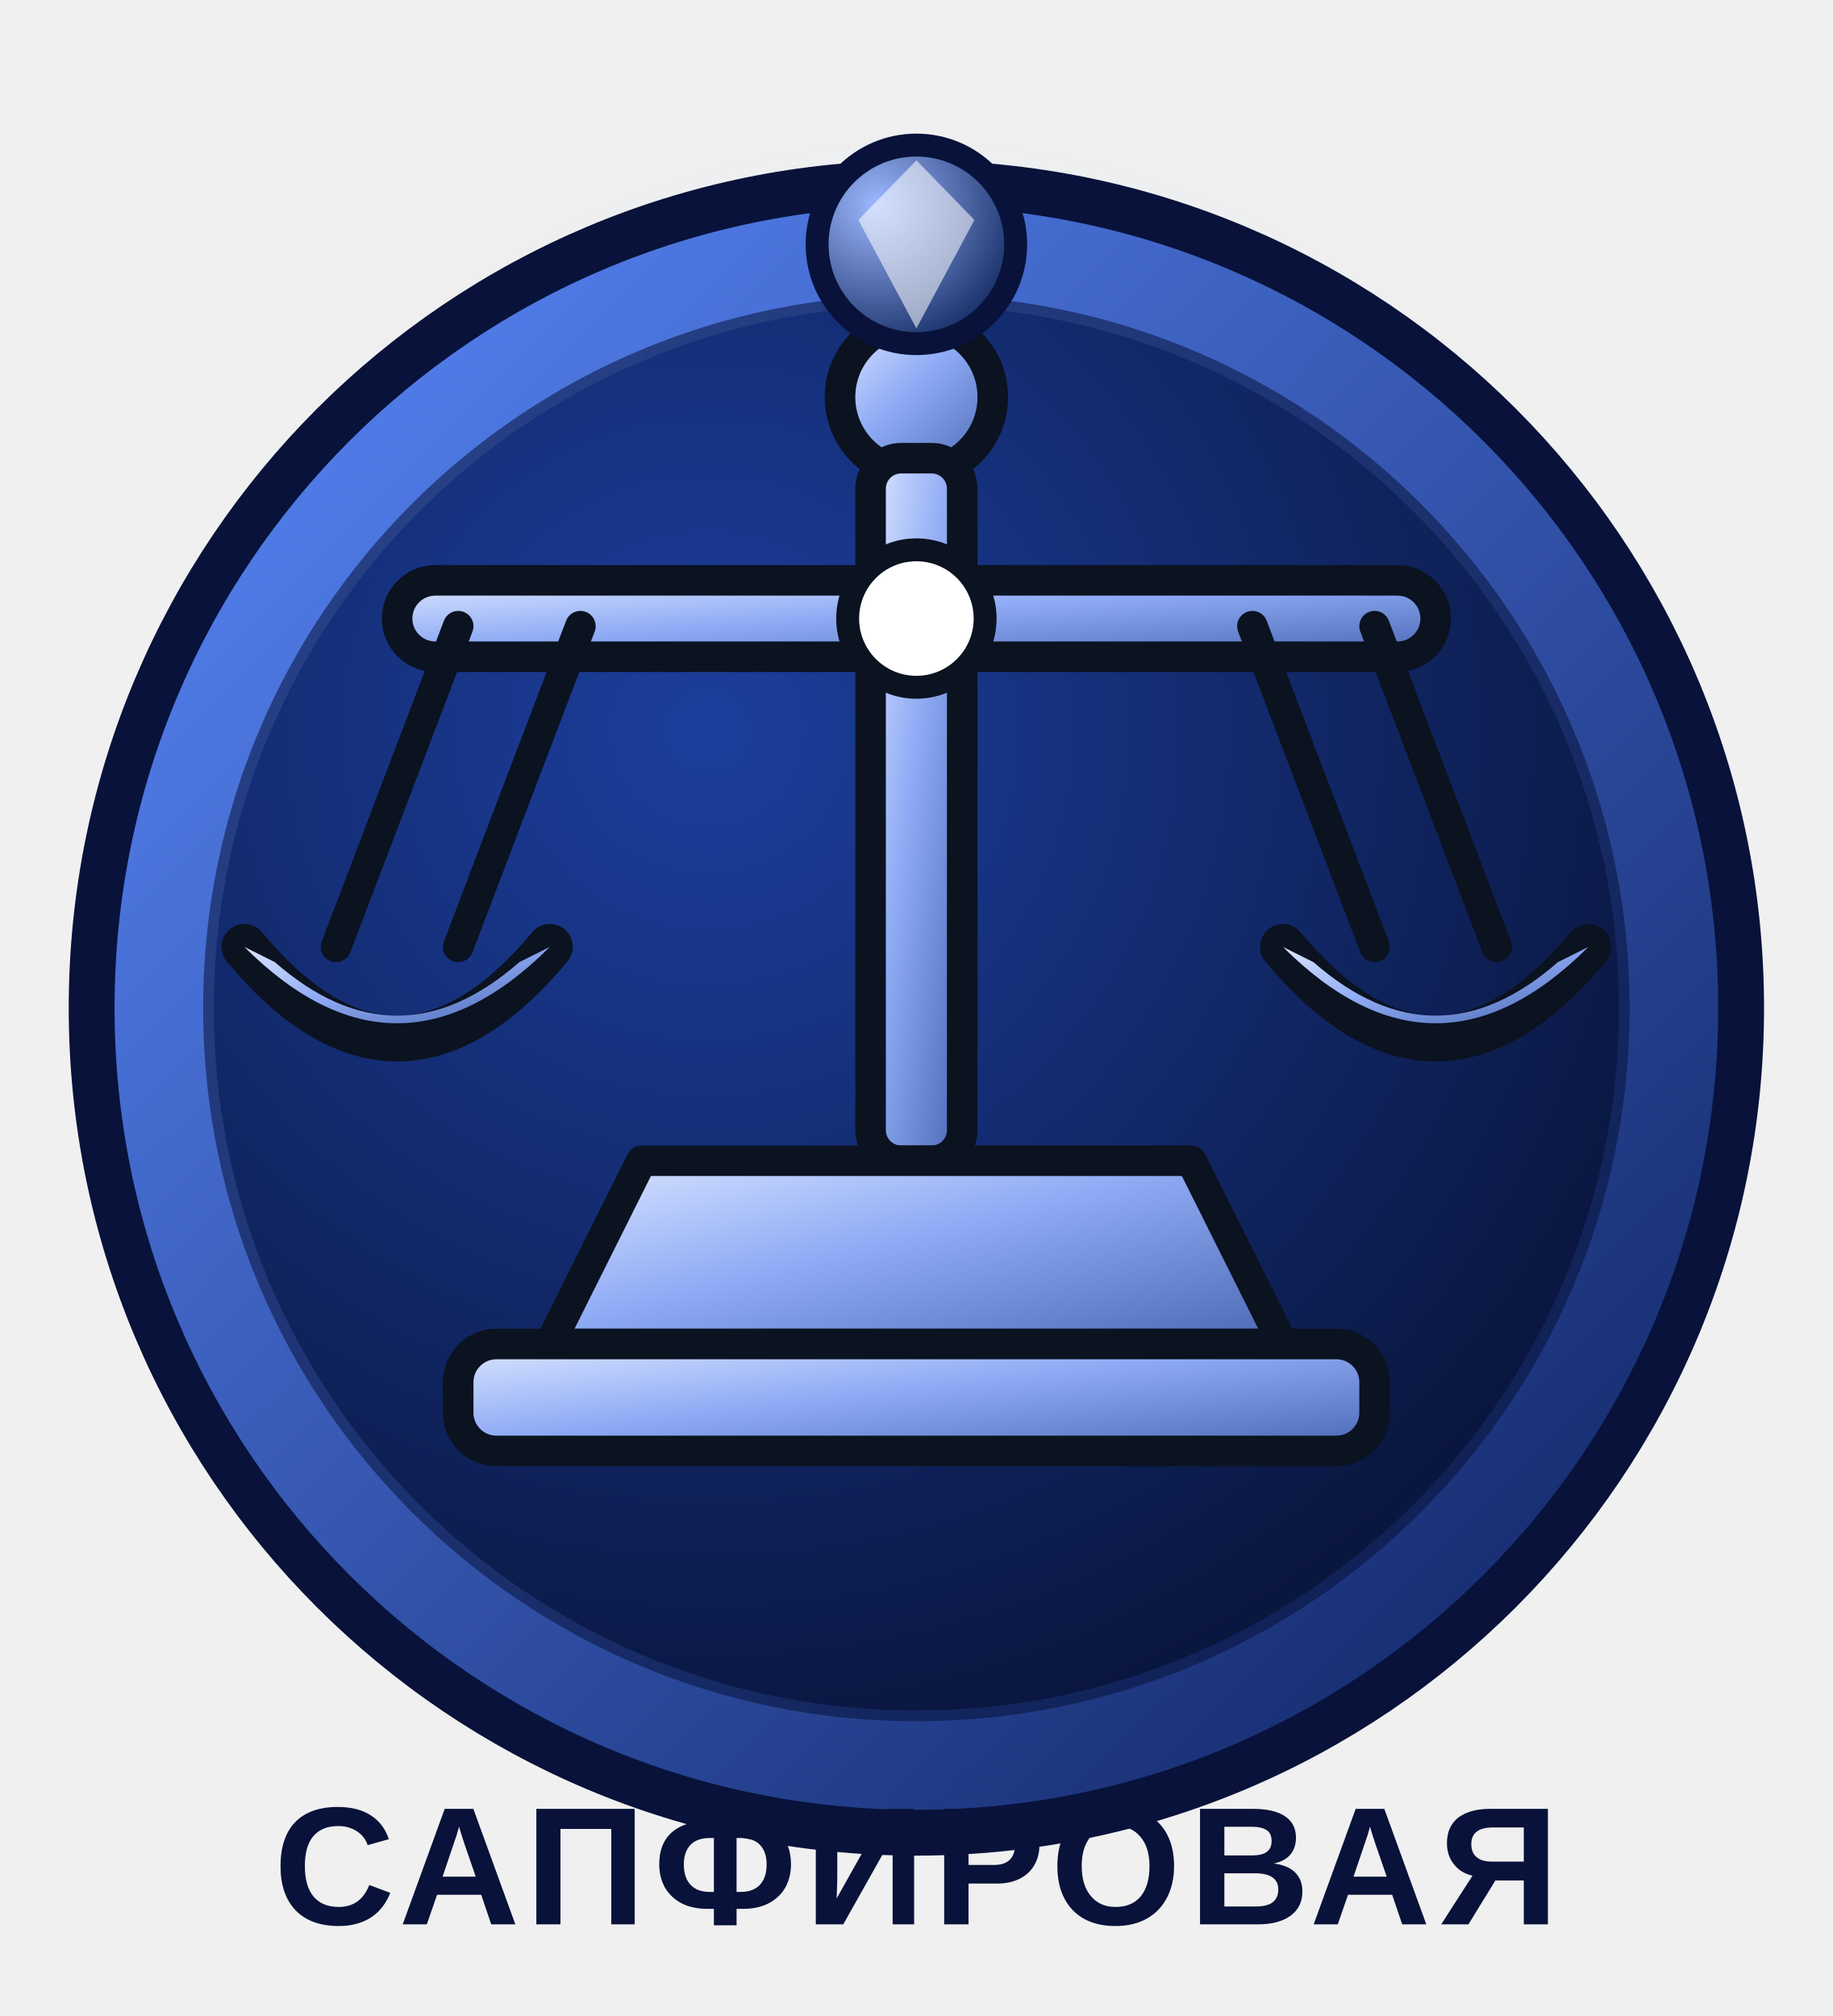
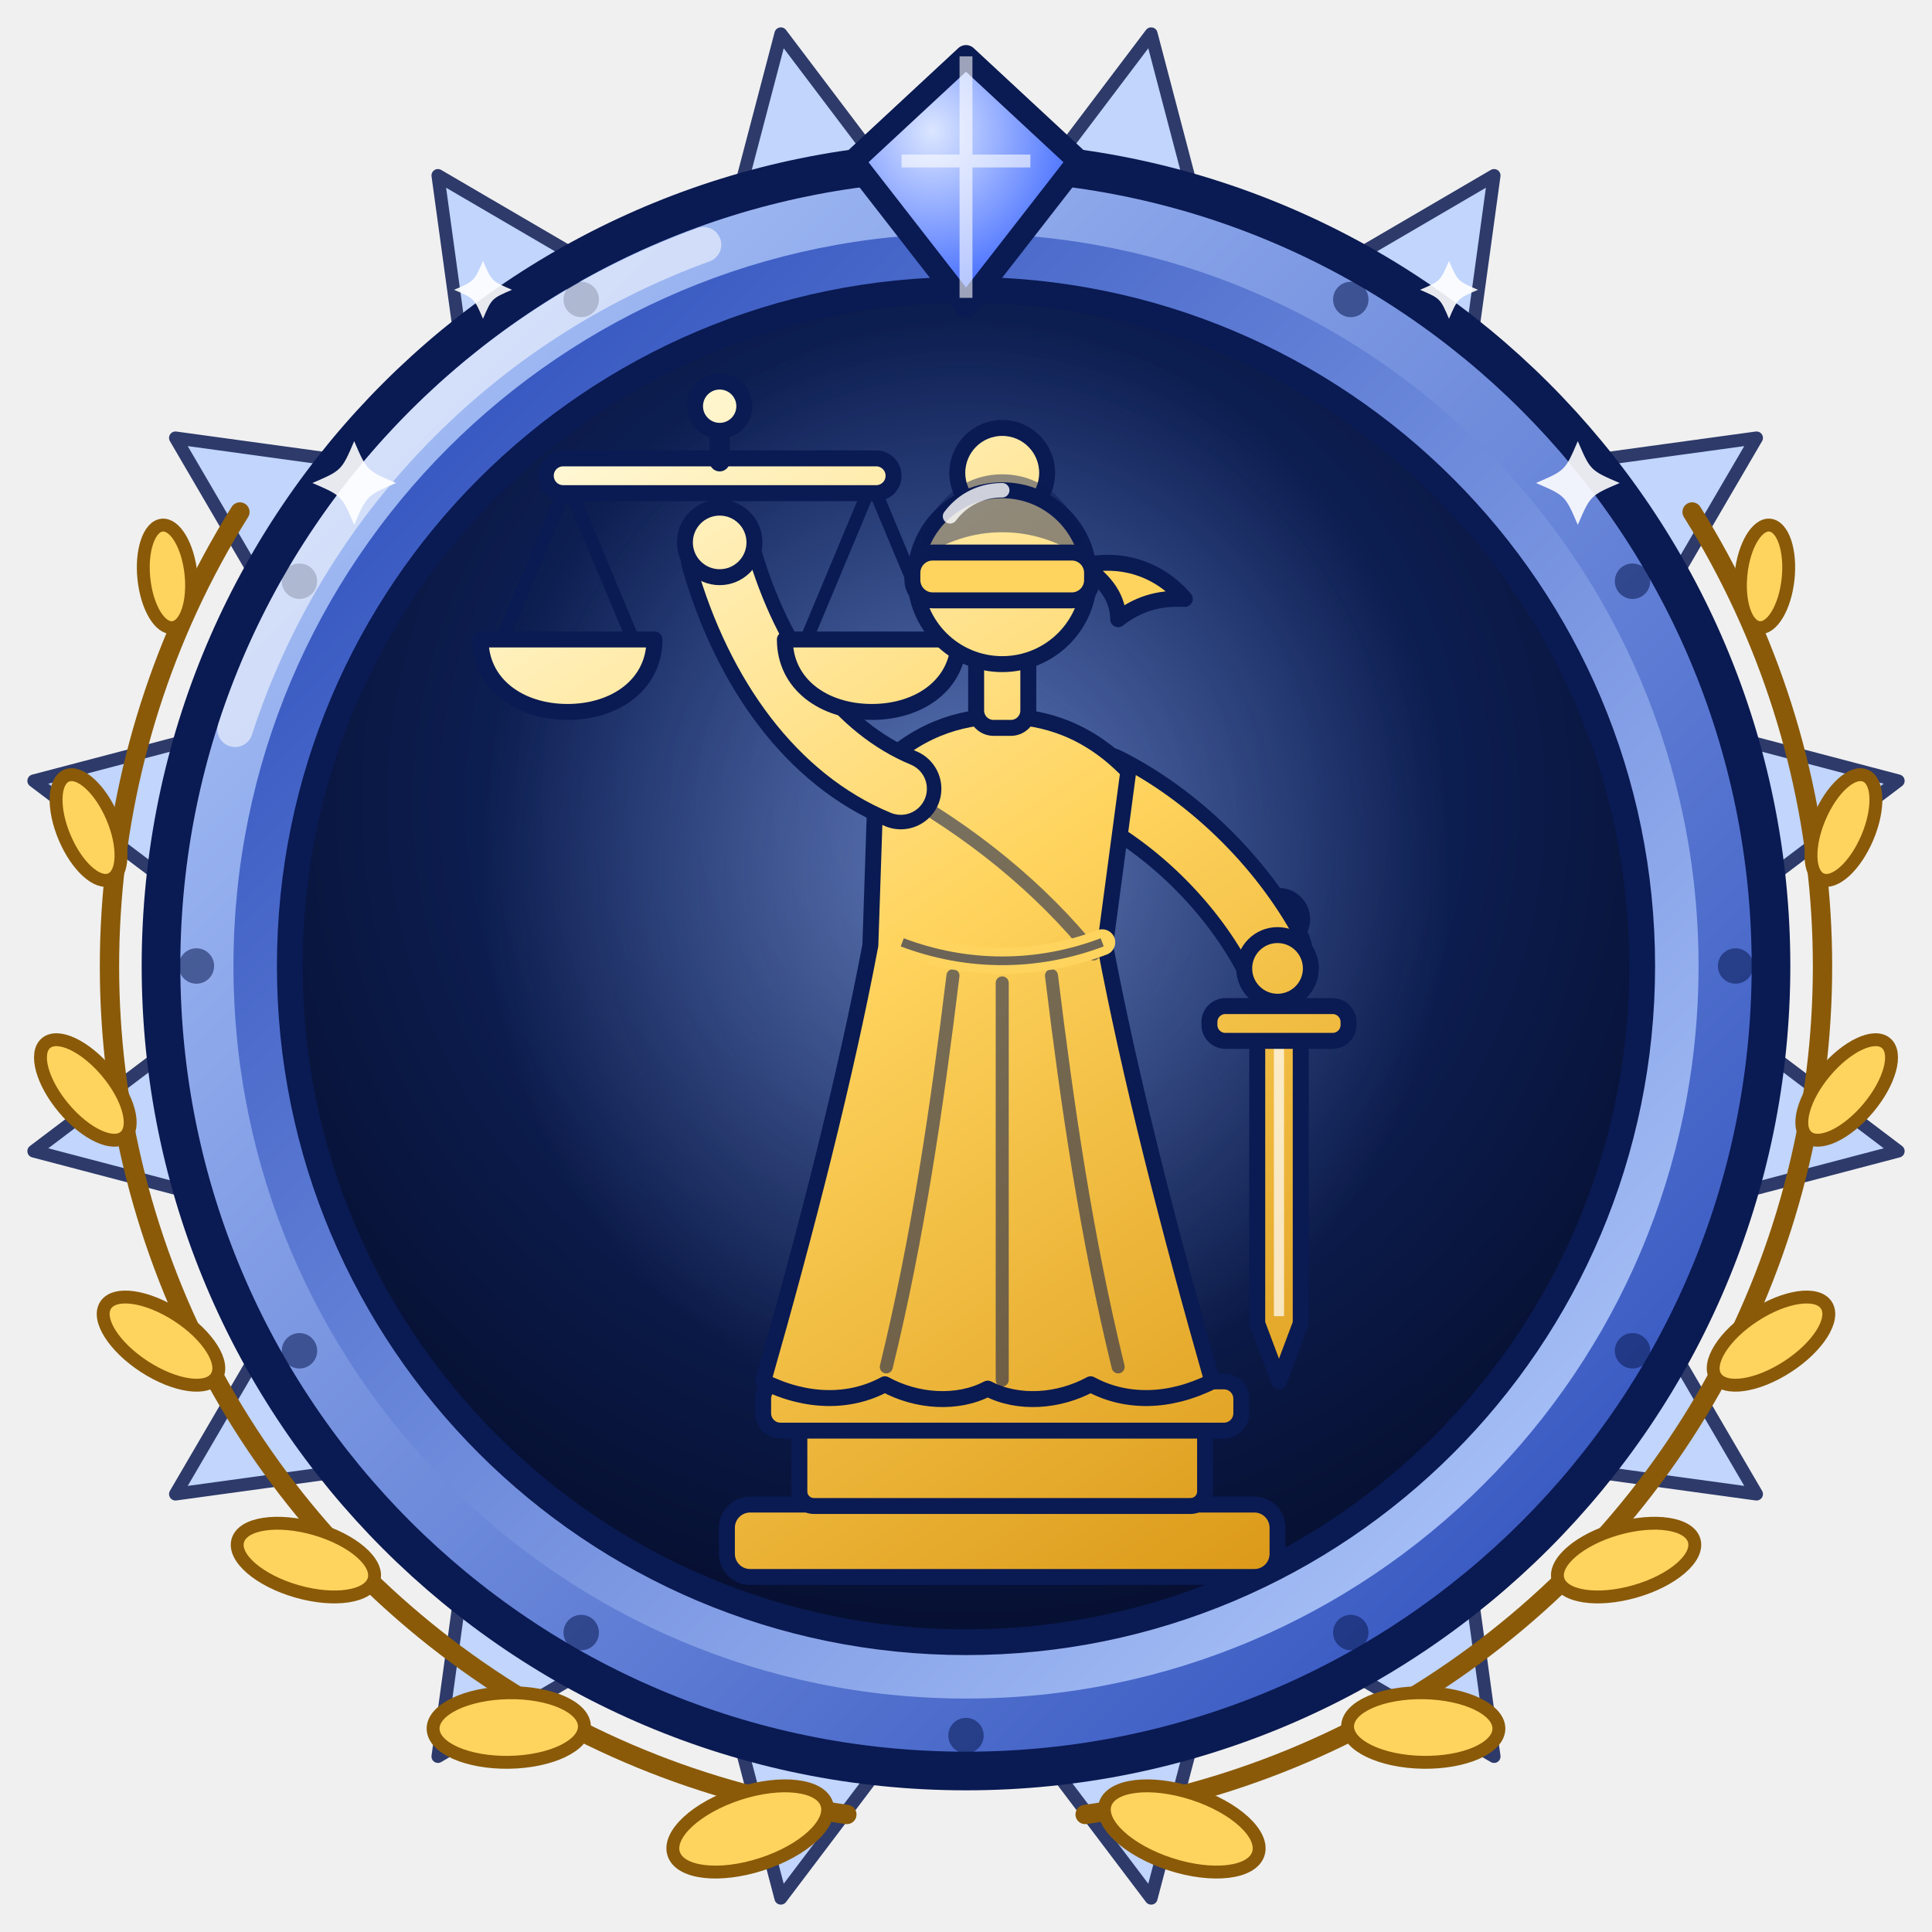
- <svg xmlns="http://www.w3.org/2000/svg" viewBox="0 0 120 132" width="120" height="132" role="img" aria-label="Значок Фемиды — Сапфировая">
+ <svg xmlns="http://www.w3.org/2000/svg" viewBox="0 0 120 120" width="120" height="120" role="img" aria-label="Значок Фемиды — Мастер LexPrep">
  <defs>
-     <linearGradient id="ring-sapphire" x1="0" y1="0" x2="1" y2="1">
-       <stop offset="0%" stop-color="#5c8bff" />
-       <stop offset="100%" stop-color="#0c1f5c" />
+     <linearGradient id="ring" x1="0" y1="0" x2="1" y2="1">
+       <stop offset="0" stop-color="#b8d0ff" />
+       <stop offset="1" stop-color="#2446b8" />
    </linearGradient>
-     <radialGradient id="inner-sapphire" cx="0.35" cy="0.3" r="0.8">
-       <stop offset="0%" stop-color="#1c3f9e" />
-       <stop offset="100%" stop-color="#081338" />
+     <linearGradient id="ring2" x1="1" y1="1" x2="0" y2="0">
+       <stop offset="0" stop-color="#b8d0ff" />
+       <stop offset="1" stop-color="#2446b8" />
+     </linearGradient>
+     <radialGradient id="disc" cx=".5" cy=".38" r=".62">
+       <stop offset="0" stop-color="#15307a" />
+       <stop offset="1" stop-color="#060f30" />
    </radialGradient>
-     <linearGradient id="metal-sapphire" x1="0" y1="0" x2="1" y2="1">
-       <stop offset="0%" stop-color="#dbe6ff" />
-       <stop offset="45%" stop-color="#8fabf5" />
-       <stop offset="100%" stop-color="#4a67b3" />
+     <radialGradient id="spot" cx=".5" cy=".5" r=".5">
+       <stop offset="0" stop-color="#b8d0ff" stop-opacity=".45" />
+       <stop offset="1" stop-color="#b8d0ff" stop-opacity="0" />
+     </radialGradient>
+     <linearGradient id="m" gradientUnits="userSpaceOnUse" x1="30" y1="18" x2="86" y2="100">
+       <stop offset="0" stop-color="#fffbe0" />
+       <stop offset=".45" stop-color="#ffd45e" />
+       <stop offset="1" stop-color="#d89412" />
    </linearGradient>
-     <radialGradient id="glow-sapphire" cx="0.5" cy="0.5" r="0.5">
-       <stop offset="0%" stop-color="#5c8bff" stop-opacity="0.5" />
-       <stop offset="100%" stop-color="#5c8bff" stop-opacity="0" />
-     </radialGradient>
-     <radialGradient id="gem-sapphire" cx="0.3" cy="0.3" r="0.8">
-       <stop offset="0%" stop-color="#9db8ff" />
-       <stop offset="100%" stop-color="#0f265e" />
+     <radialGradient id="gem" cx=".35" cy=".3" r=".75">
+       <stop offset="0" stop-color="#dbe6ff" />
+       <stop offset="1" stop-color="#2f5cff" />
    </radialGradient>
  </defs>
-   <circle cx="60" cy="60" r="52" fill="url(#glow-sapphire)" opacity="0.55" />
-   <circle cx="60" cy="66" r="54" fill="url(#ring-sapphire)" stroke="#08123a" stroke-width="3" />
-   <circle cx="60" cy="66" r="46" fill="none" stroke="#08123a" stroke-width="1.4" opacity="0.55" />
-   <circle cx="60" cy="66" r="46" fill="url(#inner-sapphire)" />
-   <g fill="url(#metal-sapphire)" stroke="#0b1220" stroke-width="2" stroke-linejoin="round" stroke-linecap="round">
-     <circle cx="60" cy="26" r="5" />
-     <rect x="57" y="30" width="6" height="46" rx="2" />
-     <rect x="26" y="38" width="68" height="5" rx="2.5" />
-     <circle cx="60" cy="40.5" r="4.5" fill="#ffffff" stroke="#0b1220" stroke-width="1.5" />
-     <path d="M30 41 L22 62" stroke="#0b1220" stroke-width="2" fill="none" />
-     <path d="M38 41 L30 62" stroke="#0b1220" stroke-width="2" fill="none" />
-     <path d="M90 41 L98 62" stroke="#0b1220" stroke-width="2" fill="none" />
-     <path d="M82 41 L90 62" stroke="#0b1220" stroke-width="2" fill="none" />
-     <path d="M16 62 Q26 74 36 62" fill="none" stroke="#0b1220" stroke-width="3" />
-     <path d="M16 62 Q26 72 36 62 L34 63 Q26 70 18 63 Z" fill="url(#metal-sapphire)" stroke="none" />
-     <path d="M84 62 Q94 74 104 62" fill="none" stroke="#0b1220" stroke-width="3" />
-     <path d="M84 62 Q94 72 104 62 L102 63 Q94 70 86 63 Z" fill="url(#metal-sapphire)" stroke="none" />
-     <path d="M42 76 H78 L84 88 H36 Z" />
-     <rect x="30" y="88" width="60" height="7" rx="2.5" />
+   <path d="M109.7 65.3L117.9 71.5L108.0 74.1ZM103.9 83.9L109.1 92.8L98.9 91.4ZM91.4 98.9L92.8 109.1L83.9 103.9ZM74.1 108.0L71.5 117.9L65.3 109.7ZM54.7 109.7L48.5 117.9L45.9 108.0ZM36.1 103.9L27.2 109.1L28.6 98.9ZM21.1 91.4L10.9 92.8L16.1 83.9ZM12.0 74.1L2.1 71.5L10.3 65.3ZM10.3 54.7L2.1 48.5L12.0 45.9ZM16.1 36.1L10.9 27.2L21.1 28.6ZM28.6 21.1L27.2 10.9L36.1 16.1ZM45.9 12.0L48.5 2.1L54.7 10.3ZM65.3 10.3L71.5 2.1L74.1 12.0ZM83.9 16.1L92.8 10.9L91.4 21.1ZM98.9 28.6L109.1 27.2L103.9 36.1ZM108.0 45.9L117.9 48.5L109.7 54.7Z" fill="#b8d0ff" opacity=".85" stroke="#0a1a52" stroke-width=".8" stroke-linejoin="round" />
+   <path d="M52.6 112.7A53.2 53.2 0 0 1 14.9 31.8" fill="none" stroke="#8a5a08" stroke-width="1.2" stroke-linecap="round" />
+   <ellipse cx="46.6" cy="113.6" rx="2.30" ry="5.00" transform="rotate(72.0 46.6 113.6)" fill="#ffd45e" stroke="#8a5a08" stroke-width=".8" />
+   <ellipse cx="31.6" cy="107.3" rx="2.16" ry="4.70" transform="rotate(89.0 31.6 107.3)" fill="#ffd45e" stroke="#8a5a08" stroke-width=".8" />
+   <ellipse cx="19.0" cy="96.9" rx="2.02" ry="4.40" transform="rotate(106.0 19.0 96.9)" fill="#ffd45e" stroke="#8a5a08" stroke-width=".8" />
+   <ellipse cx="10.0" cy="83.3" rx="1.89" ry="4.10" transform="rotate(123.0 10.0 83.3)" fill="#ffd45e" stroke="#8a5a08" stroke-width=".8" />
+   <ellipse cx="5.3" cy="67.7" rx="1.75" ry="3.80" transform="rotate(140.0 5.3 67.7)" fill="#ffd45e" stroke="#8a5a08" stroke-width=".8" />
+   <ellipse cx="5.5" cy="51.4" rx="1.61" ry="3.50" transform="rotate(157.0 5.5 51.4)" fill="#ffd45e" stroke="#8a5a08" stroke-width=".8" />
+   <ellipse cx="10.4" cy="35.8" rx="1.47" ry="3.20" transform="rotate(174.0 10.4 35.8)" fill="#ffd45e" stroke="#8a5a08" stroke-width=".8" />
+   <g transform="translate(120 0) scale(-1 1)">
+     <path d="M52.6 112.7A53.2 53.2 0 0 1 14.9 31.8" fill="none" stroke="#8a5a08" stroke-width="1.2" stroke-linecap="round" />
+     <ellipse cx="46.6" cy="113.6" rx="2.30" ry="5.00" transform="rotate(72.0 46.6 113.6)" fill="#ffd45e" stroke="#8a5a08" stroke-width=".8" />
+     <ellipse cx="31.6" cy="107.3" rx="2.16" ry="4.70" transform="rotate(89.0 31.6 107.3)" fill="#ffd45e" stroke="#8a5a08" stroke-width=".8" />
+     <ellipse cx="19.0" cy="96.9" rx="2.02" ry="4.40" transform="rotate(106.0 19.0 96.9)" fill="#ffd45e" stroke="#8a5a08" stroke-width=".8" />
+     <ellipse cx="10.0" cy="83.3" rx="1.89" ry="4.10" transform="rotate(123.0 10.0 83.3)" fill="#ffd45e" stroke="#8a5a08" stroke-width=".8" />
+     <ellipse cx="5.3" cy="67.7" rx="1.75" ry="3.80" transform="rotate(140.0 5.3 67.7)" fill="#ffd45e" stroke="#8a5a08" stroke-width=".8" />
+     <ellipse cx="5.5" cy="51.4" rx="1.61" ry="3.50" transform="rotate(157.0 5.5 51.4)" fill="#ffd45e" stroke="#8a5a08" stroke-width=".8" />
+     <ellipse cx="10.4" cy="35.8" rx="1.47" ry="3.20" transform="rotate(174.0 10.4 35.8)" fill="#ffd45e" stroke="#8a5a08" stroke-width=".8" />
  </g>
-   <circle cx="60" cy="16" r="6.5" fill="url(#gem-sapphire)" stroke="#08123a" stroke-width="1.5" />
-   <path d="M56.2 14.4 L60 10.5 L63.8 14.4 L60 21.5 Z" fill="#ffffff" opacity="0.55" />
-   <text x="60" y="126" text-anchor="middle" font-family="Arial, sans-serif" font-size="11" font-weight="700" fill="#08123a" letter-spacing="0.5">САПФИРОВАЯ</text>
+   <circle cx="60" cy="60" r="50" fill="url(#ring)" stroke="#0a1a52" stroke-width="2.4" />
+   <circle cx="60" cy="60" r="45.5" fill="url(#ring2)" />
+   <circle cx="60" cy="60" r="42" fill="url(#disc)" stroke="#0a1a52" stroke-width="1.6" />
+   <ellipse cx="60" cy="54" rx="30" ry="34" fill="url(#spot)" />
+   <circle cx="107.8" cy="60.0" r="1.1" fill="#0a1a52" opacity=".55" />
+   <circle cx="101.4" cy="83.9" r="1.1" fill="#0a1a52" opacity=".55" />
+   <circle cx="83.9" cy="101.4" r="1.1" fill="#0a1a52" opacity=".55" />
+   <circle cx="60.0" cy="107.8" r="1.1" fill="#0a1a52" opacity=".55" />
+   <circle cx="36.1" cy="101.4" r="1.1" fill="#0a1a52" opacity=".55" />
+   <circle cx="18.6" cy="83.9" r="1.1" fill="#0a1a52" opacity=".55" />
+   <circle cx="12.2" cy="60.0" r="1.1" fill="#0a1a52" opacity=".55" />
+   <circle cx="18.6" cy="36.1" r="1.1" fill="#0a1a52" opacity=".55" />
+   <circle cx="36.1" cy="18.6" r="1.1" fill="#0a1a52" opacity=".55" />
+   <circle cx="60.0" cy="12.2" r="1.1" fill="#0a1a52" opacity=".55" />
+   <circle cx="83.9" cy="18.6" r="1.1" fill="#0a1a52" opacity=".55" />
+   <circle cx="101.4" cy="36.1" r="1.1" fill="#0a1a52" opacity=".55" />
+   <g transform="translate(60 60.6) scale(.9) translate(-57.5 -58.5)">
+     <rect x="41" y="95" width="38" height="5" rx="1.6" fill="url(#m)" stroke="#0a1a52" stroke-width="1.1" stroke-linejoin="round" />
+     <rect x="46" y="89.5" width="28" height="5.6" rx="1" fill="url(#m)" stroke="#0a1a52" stroke-width="1.1" stroke-linejoin="round" />
+     <rect x="43.5" y="86.5" width="33" height="3.4" rx="1.2" fill="url(#m)" stroke="#0a1a52" stroke-width="1.1" stroke-linejoin="round" />
+     <path d="M77.6 62.5h3v20l-1.5 4-1.5-4z" fill="url(#m)" stroke="#0a1a52" stroke-width="1.1" stroke-linejoin="round" />
+     <path d="M79.1 63.5v18.5" stroke="#fff" stroke-opacity=".7" stroke-width=".7" />
+     <rect x="74.3" y="60.6" width="9.6" height="2.4" rx="1.1" fill="url(#m)" stroke="#0a1a52" stroke-width="1.1" stroke-linejoin="round" />
+     <rect x="78.1" y="55.5" width="2" height="5.4" rx=".8" fill="#0a1a52" />
+     <circle cx="79.1" cy="54.6" r="1.6" fill="url(#m)" stroke="#0a1a52" stroke-width="1.1" stroke-linejoin="round" />
+     <path d="M67 45.5c4.6 2.3 9 6.5 11.6 11.3" fill="none" stroke="#0a1a52" stroke-width="5.6" stroke-linecap="round" />
+     <path d="M67 45.5c4.6 2.3 9 6.5 11.6 11.3" fill="none" stroke="url(#m)" stroke-width="3.6" stroke-linecap="round" />
+     <circle cx="79" cy="58" r="2.3" fill="url(#m)" stroke="#0a1a52" stroke-width="1.1" stroke-linejoin="round" />
+     <path d="M51.3 44.4C54 41.6 57 40.6 60 40.6s6 1 8.7 3.8l-1.6 12c1.7 9 4.4 19.6 7.4 30.1-3 1.5-6 1.5-8.4.2-2.2 1.2-5 1.4-7.1.3-2.1 1.1-4.9.9-7.1-.3-2.4 1.3-5.4 1.3-8.4-.2 3-10.5 5.7-21.1 7.4-30.1z" fill="url(#m)" stroke="#0a1a52" stroke-width="1.1" stroke-linejoin="round" />
+     <path d="M56.6 58.5c-1.1 9-2.4 18-4.6 27M60 59v27.4M63.4 58.5c1.1 9 2.4 18 4.6 27" stroke="#0a1a52" stroke-opacity=".55" stroke-width=".9" fill="none" stroke-linecap="round" />
+     <path d="M52.3 45.5c5.5 3 10.4 7 14 11.5" stroke="#0a1a52" stroke-opacity=".55" stroke-width=".9" fill="none" stroke-linecap="round" />
+     <path d="M53.1 56.2c4.5 1.7 9.3 1.7 13.8 0" stroke="#ffd45e" stroke-width="1.8" fill="none" stroke-linecap="round" />
+     <path d="M53.1 56.2c4.5 1.7 9.3 1.7 13.8 0" stroke="#0a1a52" stroke-opacity=".6" stroke-width=".6" fill="none" />
+     <path d="M53 45.6c-5.8-2.4-10.2-8.3-12.4-16" fill="none" stroke="#0a1a52" stroke-width="5.6" stroke-linecap="round" />
+     <path d="M53 45.6c-5.8-2.4-10.2-8.3-12.4-16" fill="none" stroke="url(#m)" stroke-width="3.6" stroke-linecap="round" />
+     <path d="M30 24.5l-4.6 11M30 24.5l4.6 11M51 24.5l-4.6 11M51 24.5l4.6 11" stroke="#0a1a52" stroke-width=".9" fill="none" />
+     <rect x="28.5" y="22.8" width="24" height="2.4" rx="1.2" fill="url(#m)" stroke="#0a1a52" stroke-width="1.1" stroke-linejoin="round" />
+     <path d="M24 35.3h12c0 3.1-2.7 5-6 5s-6-1.9-6-5z" fill="url(#m)" stroke="#0a1a52" stroke-width="1.1" stroke-linejoin="round" />
+     <path d="M45 35.3h12c0 3.1-2.7 5-6 5s-6-1.9-6-5z" fill="url(#m)" stroke="#0a1a52" stroke-width="1.1" stroke-linejoin="round" />
+     <path d="M40.5 20.2v2.8" stroke="#0a1a52" stroke-width="1.4" stroke-linecap="round" />
+     <circle cx="40.5" cy="19.2" r="1.7" fill="url(#m)" stroke="#0a1a52" stroke-width="1.1" stroke-linejoin="round" />
+     <circle cx="40.5" cy="28.6" r="2.4" fill="url(#m)" stroke="#0a1a52" stroke-width="1.1" stroke-linejoin="round" />
+     <rect x="58.2" y="36" width="3.6" height="5.4" rx="1.2" fill="url(#m)" stroke="#0a1a52" stroke-width="1.1" stroke-linejoin="round" />
+     <circle cx="60" cy="23.8" r="3.1" fill="url(#m)" stroke="#0a1a52" stroke-width="1.1" stroke-linejoin="round" />
+     <circle cx="60" cy="31" r="6" fill="url(#m)" stroke="#0a1a52" stroke-width="1.1" stroke-linejoin="round" />
+     <path d="M54.2 29.8c.4-3.6 2.8-5.9 5.8-5.9s5.4 2.3 5.8 5.9c-1.9-1.3-3.8-1.9-5.8-1.9s-3.9.6-5.8 1.9z" fill="#0a1a52" fill-opacity=".45" />
+     <path d="M65.6 30.2c2.6-.6 5.2.2 7 2.3-1.9-.1-3.3.4-4.6 1.4 0-1.4-.8-2.6-2.4-3.7z" fill="#ffd45e" stroke="#0a1a52" stroke-width="1.1" stroke-linejoin="round" />
+     <rect x="53.8" y="29.3" width="12.4" height="3.3" rx="1.4" fill="#ffd45e" stroke="#0a1a52" stroke-width="1.1" stroke-linejoin="round" />
+     <path d="M56.4 26.8c.9-1.2 2.2-1.8 3.6-1.8" stroke="#fff" stroke-opacity=".8" stroke-width="1" fill="none" stroke-linecap="round" />
+   </g>
+   <path d="M14.6 45.3A47.7 47.7 0 0 1 43.7 15.2" stroke="#fff" stroke-opacity=".55" stroke-width="2.2" fill="none" stroke-linecap="round" />
+   <path d="M60 3.5l7 6.5-7 9-7-9z" fill="url(#gem)" stroke="#0a1a52" stroke-width="1.4" stroke-linejoin="round" />
+   <path d="M56 10h8M60 3.5v15" stroke="#fff" stroke-opacity=".6" stroke-width=".8" />
+   <path d="M22 27.4C22.78 29.22 22.78 29.22 24.6 30C22.78 30.78 22.78 30.78 22 32.6C21.22 30.78 21.22 30.78 19.4 30C21.22 29.22 21.22 29.22 22 27.4z" fill="#fff" opacity=".9" />
+   <path d="M98 27.4C98.78 29.22 98.78 29.22 100.6 30C98.78 30.78 98.78 30.78 98 32.6C97.22 30.78 97.22 30.78 95.4 30C97.22 29.22 97.22 29.22 98 27.4z" fill="#fff" opacity=".9" />
+   <path d="M30 16.2C30.54 17.46 30.54 17.46 31.8 18C30.54 18.54 30.54 18.54 30 19.8C29.46 18.54 29.46 18.54 28.2 18C29.46 17.46 29.46 17.46 30 16.2z" fill="#fff" opacity=".9" />
+   <path d="M90 16.2C90.54 17.46 90.54 17.46 91.8 18C90.54 18.54 90.54 18.54 90 19.8C89.46 18.54 89.46 18.54 88.2 18C89.46 17.46 89.46 17.46 90 16.2z" fill="#fff" opacity=".9" />
</svg>
